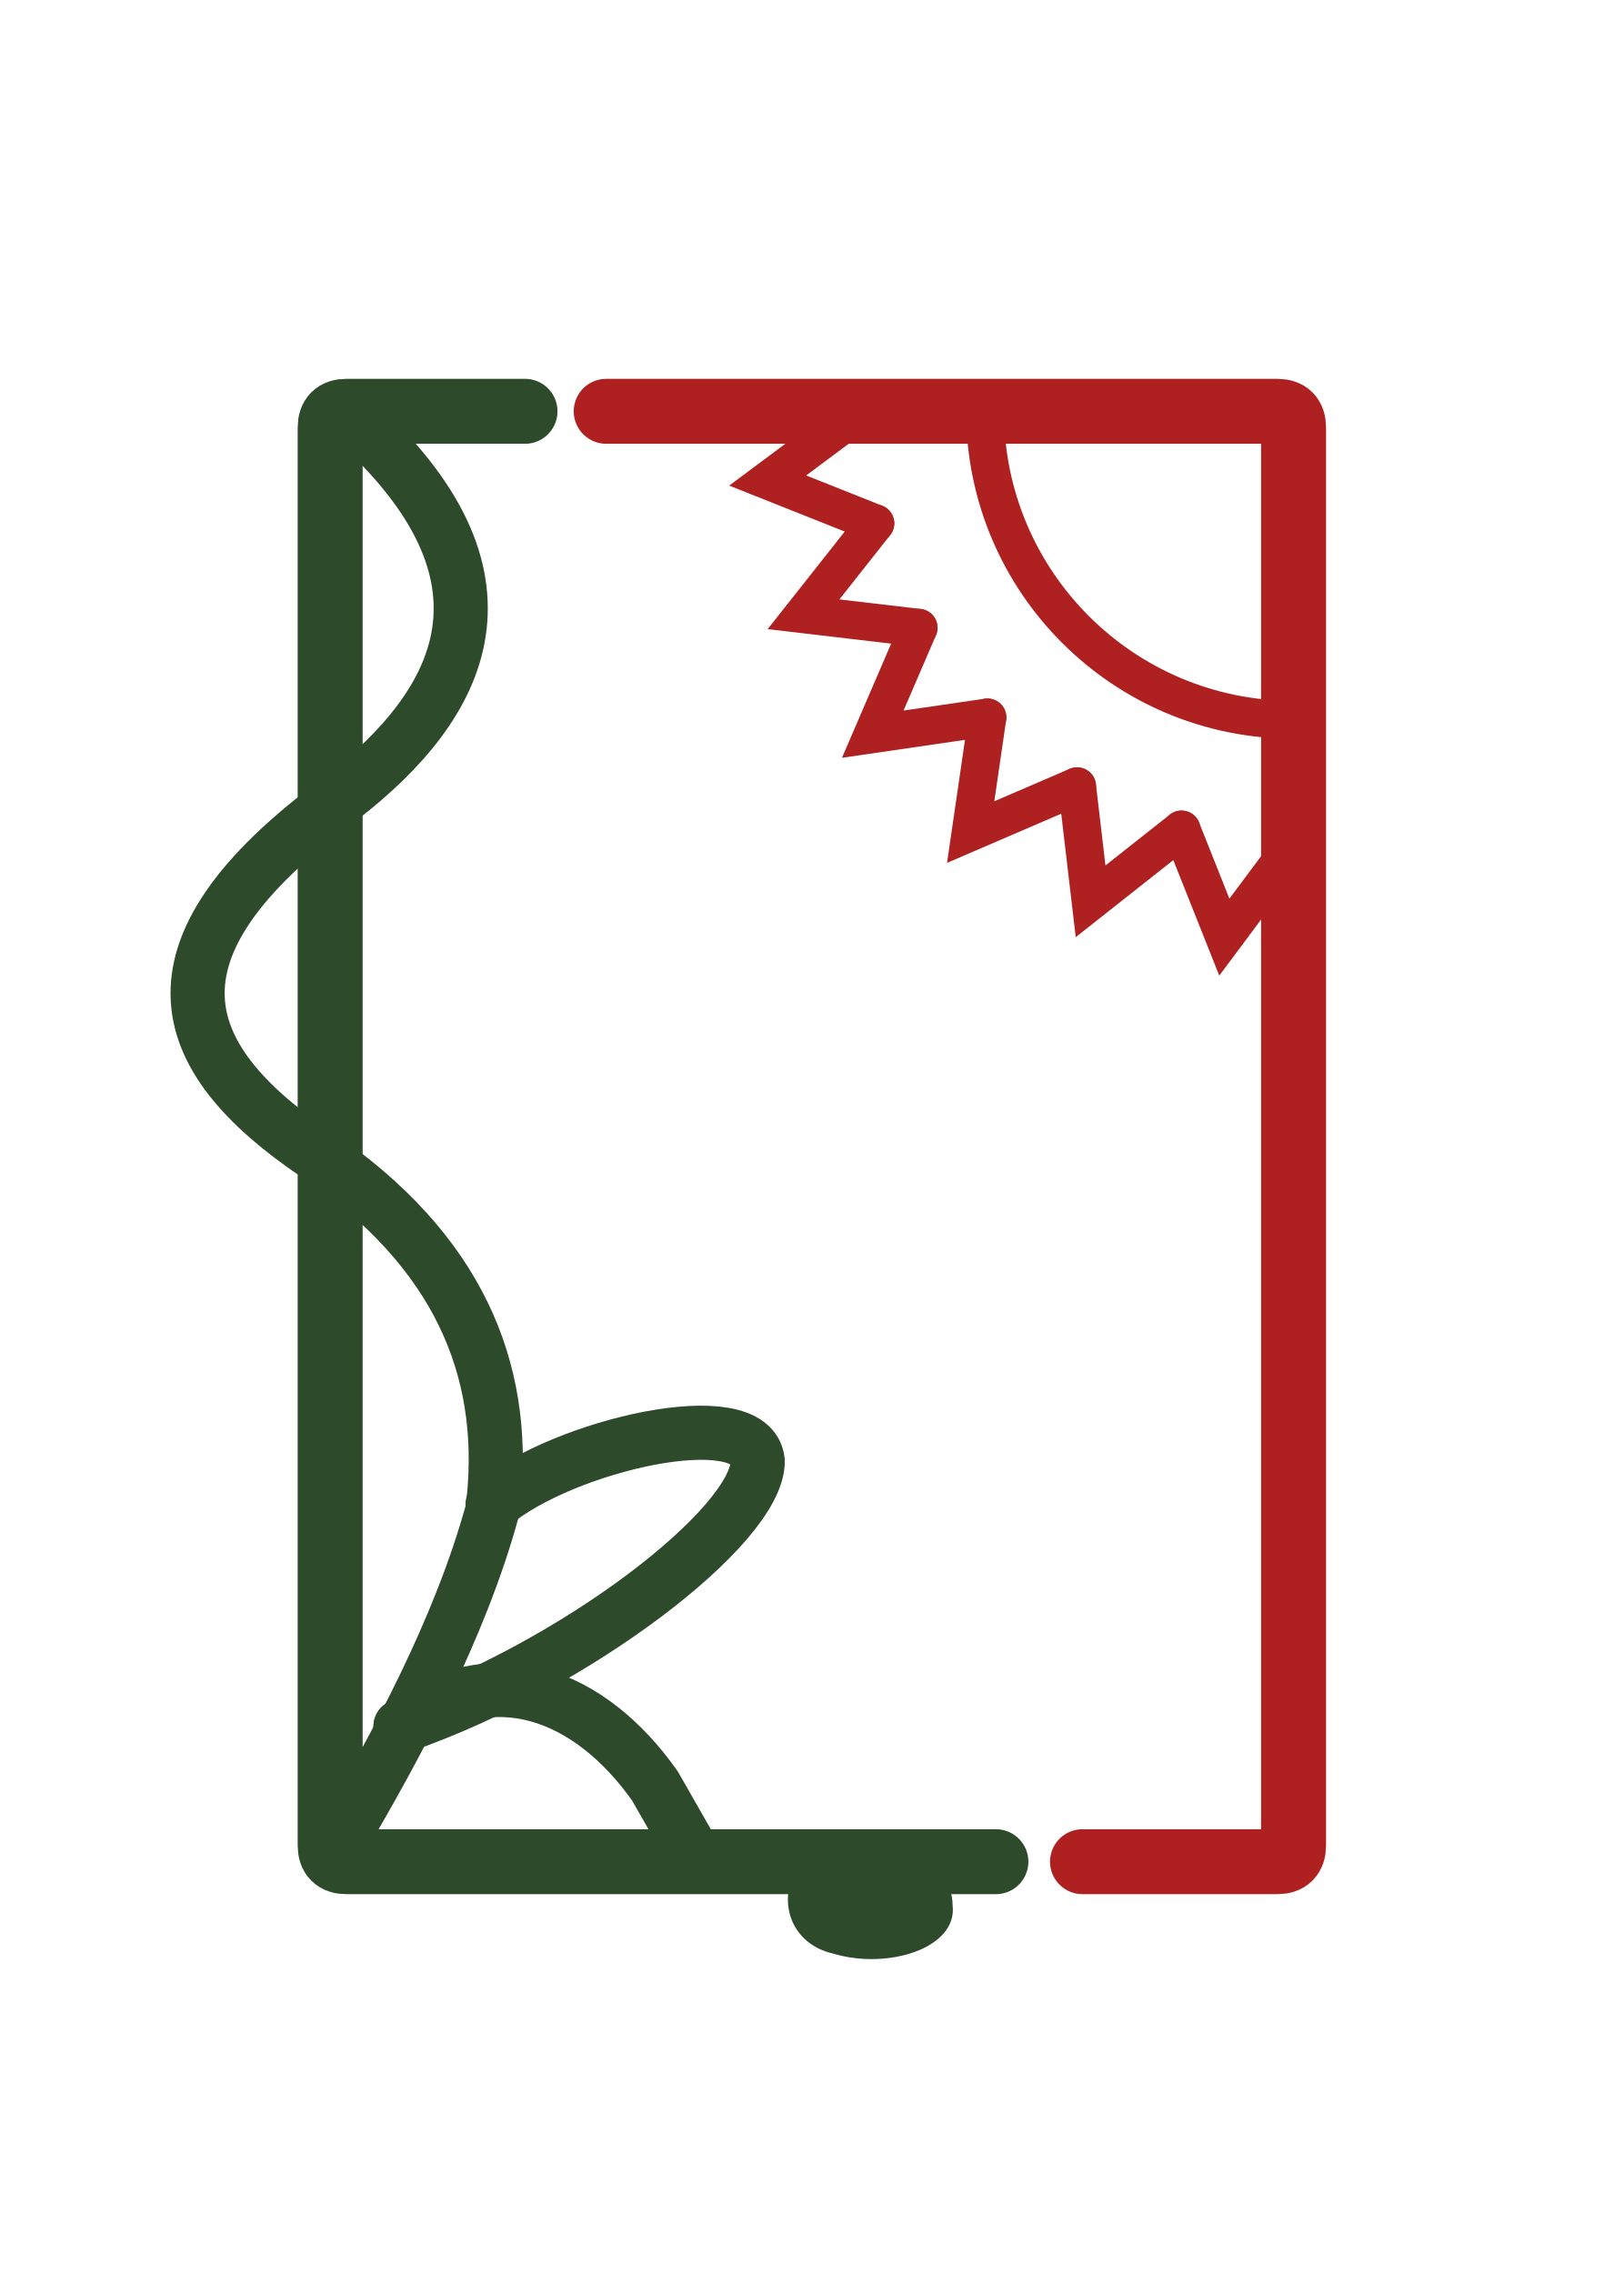
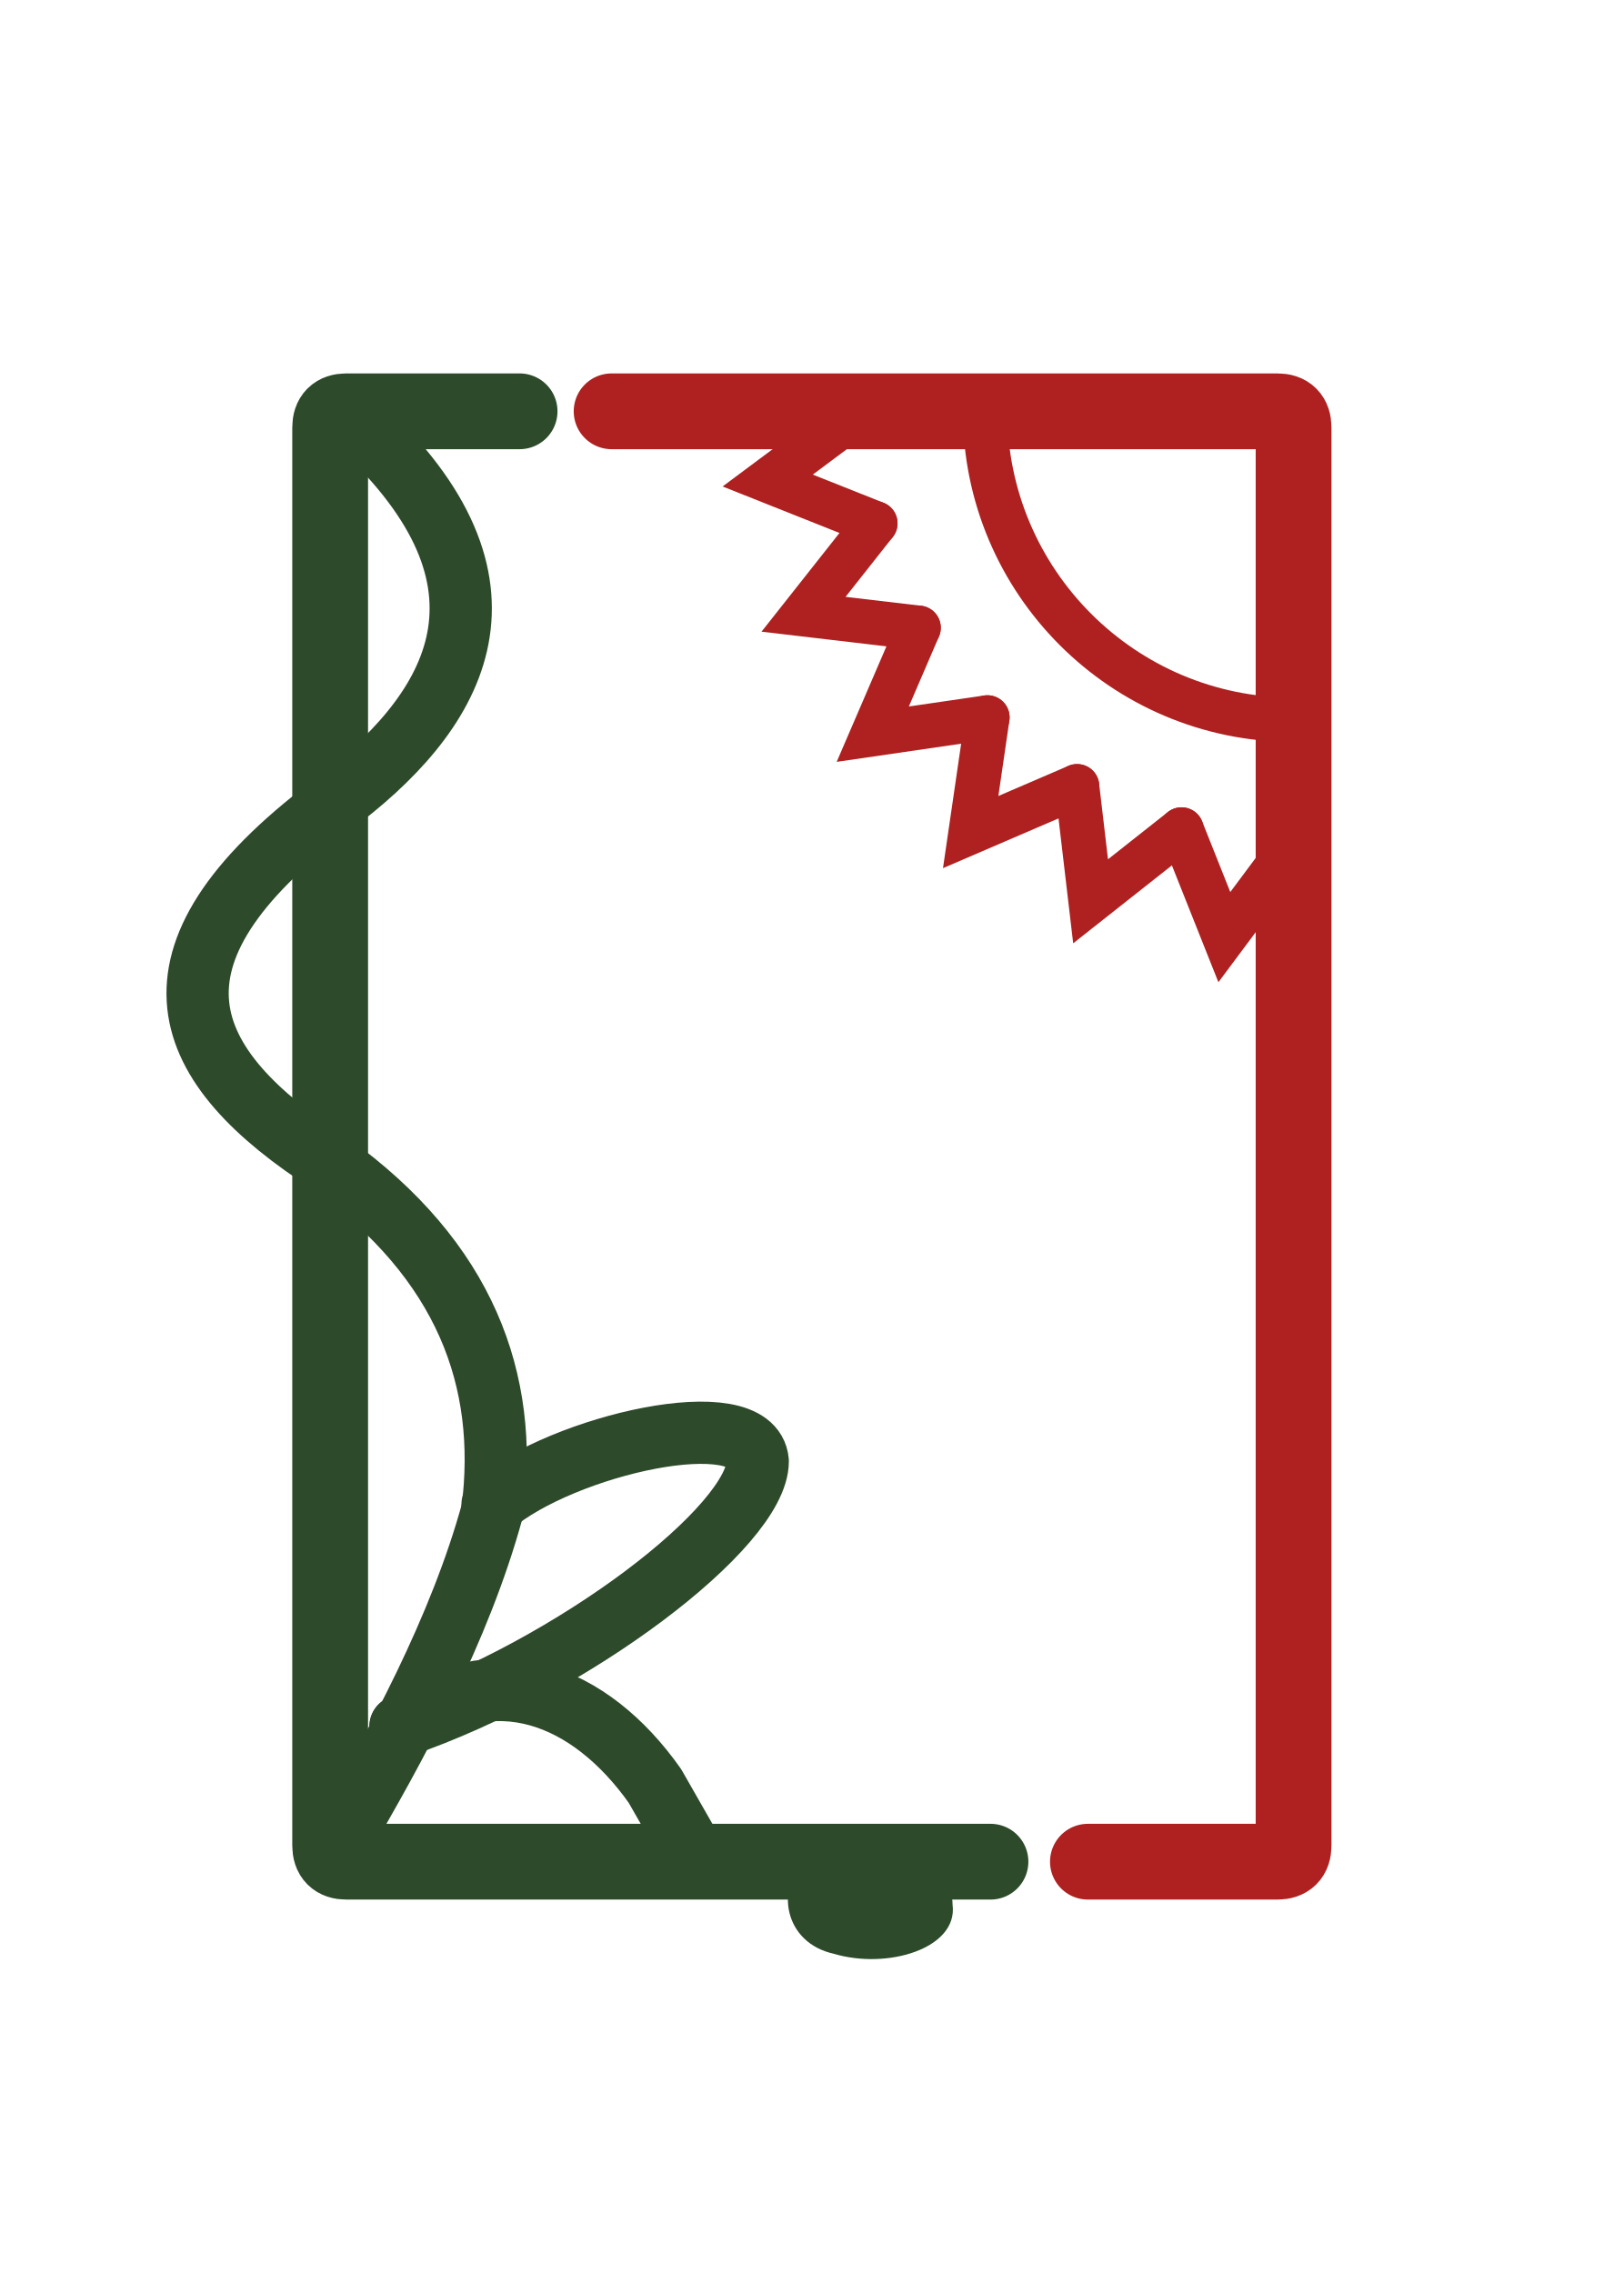
<svg xmlns="http://www.w3.org/2000/svg" width="300" height="420" fill="none" aria-labelledby="title desc" role="img" viewBox="0 0 300 420">
  <g fill="none" stroke-linecap="round" stroke-linejoin="round">
-     <g stroke="#2D4A2A" stroke-width="12">
-       <path id="frame-green" d="M184 344H64q-3 0-3-3V79q0-3 3-3H97" />
+     <g stroke="#2D4A2A" stroke-width="14">
+       <path id="frame-green" d="M183 344H64q-3 0-3-3V79q0-3 3-3H96" />
    </g>
-     <g stroke="#AE2120" stroke-width="12">
-       <path id="frame-red" d="M112 76H236q3 0 3 3V341q0 3-3 3H200" />
+     <g stroke="#AE2120" stroke-width="14">
+       <path id="frame-red" d="M113 76H236q3 0 3 3V341q0 3-3 3H201" />
    </g>
-     <g stroke="#2D4A2A" stroke-width="10">
+     <g stroke="#2D4A2A" stroke-width="11.5">
      <path id="green-vine" d="M68 80c30 29 16 52-7 69-37 28-28 48 0 66 25 18 33 40 30 64-6 22-18 44-28 61" />
      <path id="green-leaf-upper" d="M91 278c13-11 48-19 49-8 0 12-34 38-66 49" />
      <path id="green-leaf-lower" d="M74 319c17-13 35-6 47 11l8 14" />
    </g>
-     <g stroke="#AE2120" stroke-width="7">
+     <g stroke="#AE2120" stroke-width="8.2">
      <path id="sun-arc" d="M182 76a57 57 0 0 0 57 57" />
      <path id="sun-ray-1" stroke-linejoin="miter" stroke-miterlimit="3" d="m159 76-17.162 12.792 19.888 7.914" transform="rotate(0 239 76)" />
      <path id="sun-ray-2" stroke-linejoin="miter" stroke-miterlimit="3" d="m159 76-17.162 12.792 19.888 7.914" transform="rotate(-15 239 76)" />
      <path id="sun-ray-3" stroke-linejoin="miter" stroke-miterlimit="3" d="m159 76-17.162 12.792 19.888 7.914" transform="rotate(-30 239 76)" />
      <path id="sun-ray-4" stroke-linejoin="miter" stroke-miterlimit="3" d="m159 76-17.162 12.792 19.888 7.914" transform="rotate(-45 239 76)" />
      <path id="sun-ray-5" stroke-linejoin="miter" stroke-miterlimit="3" d="m159 76-17.162 12.792 19.888 7.914" transform="rotate(-60 239 76)" />
      <path id="sun-ray-6" stroke-linejoin="miter" stroke-miterlimit="3" d="m159 76-17.162 12.792 19.888 7.914" transform="rotate(-75 239 76)" />
    </g>
  </g>
  <path id="green-bud" fill="#2D4A2A" d="M149 343c-6 6-4 16 5 18 10 3 23-1 22-9 0-4-3-8-7-9Z" />
</svg>
